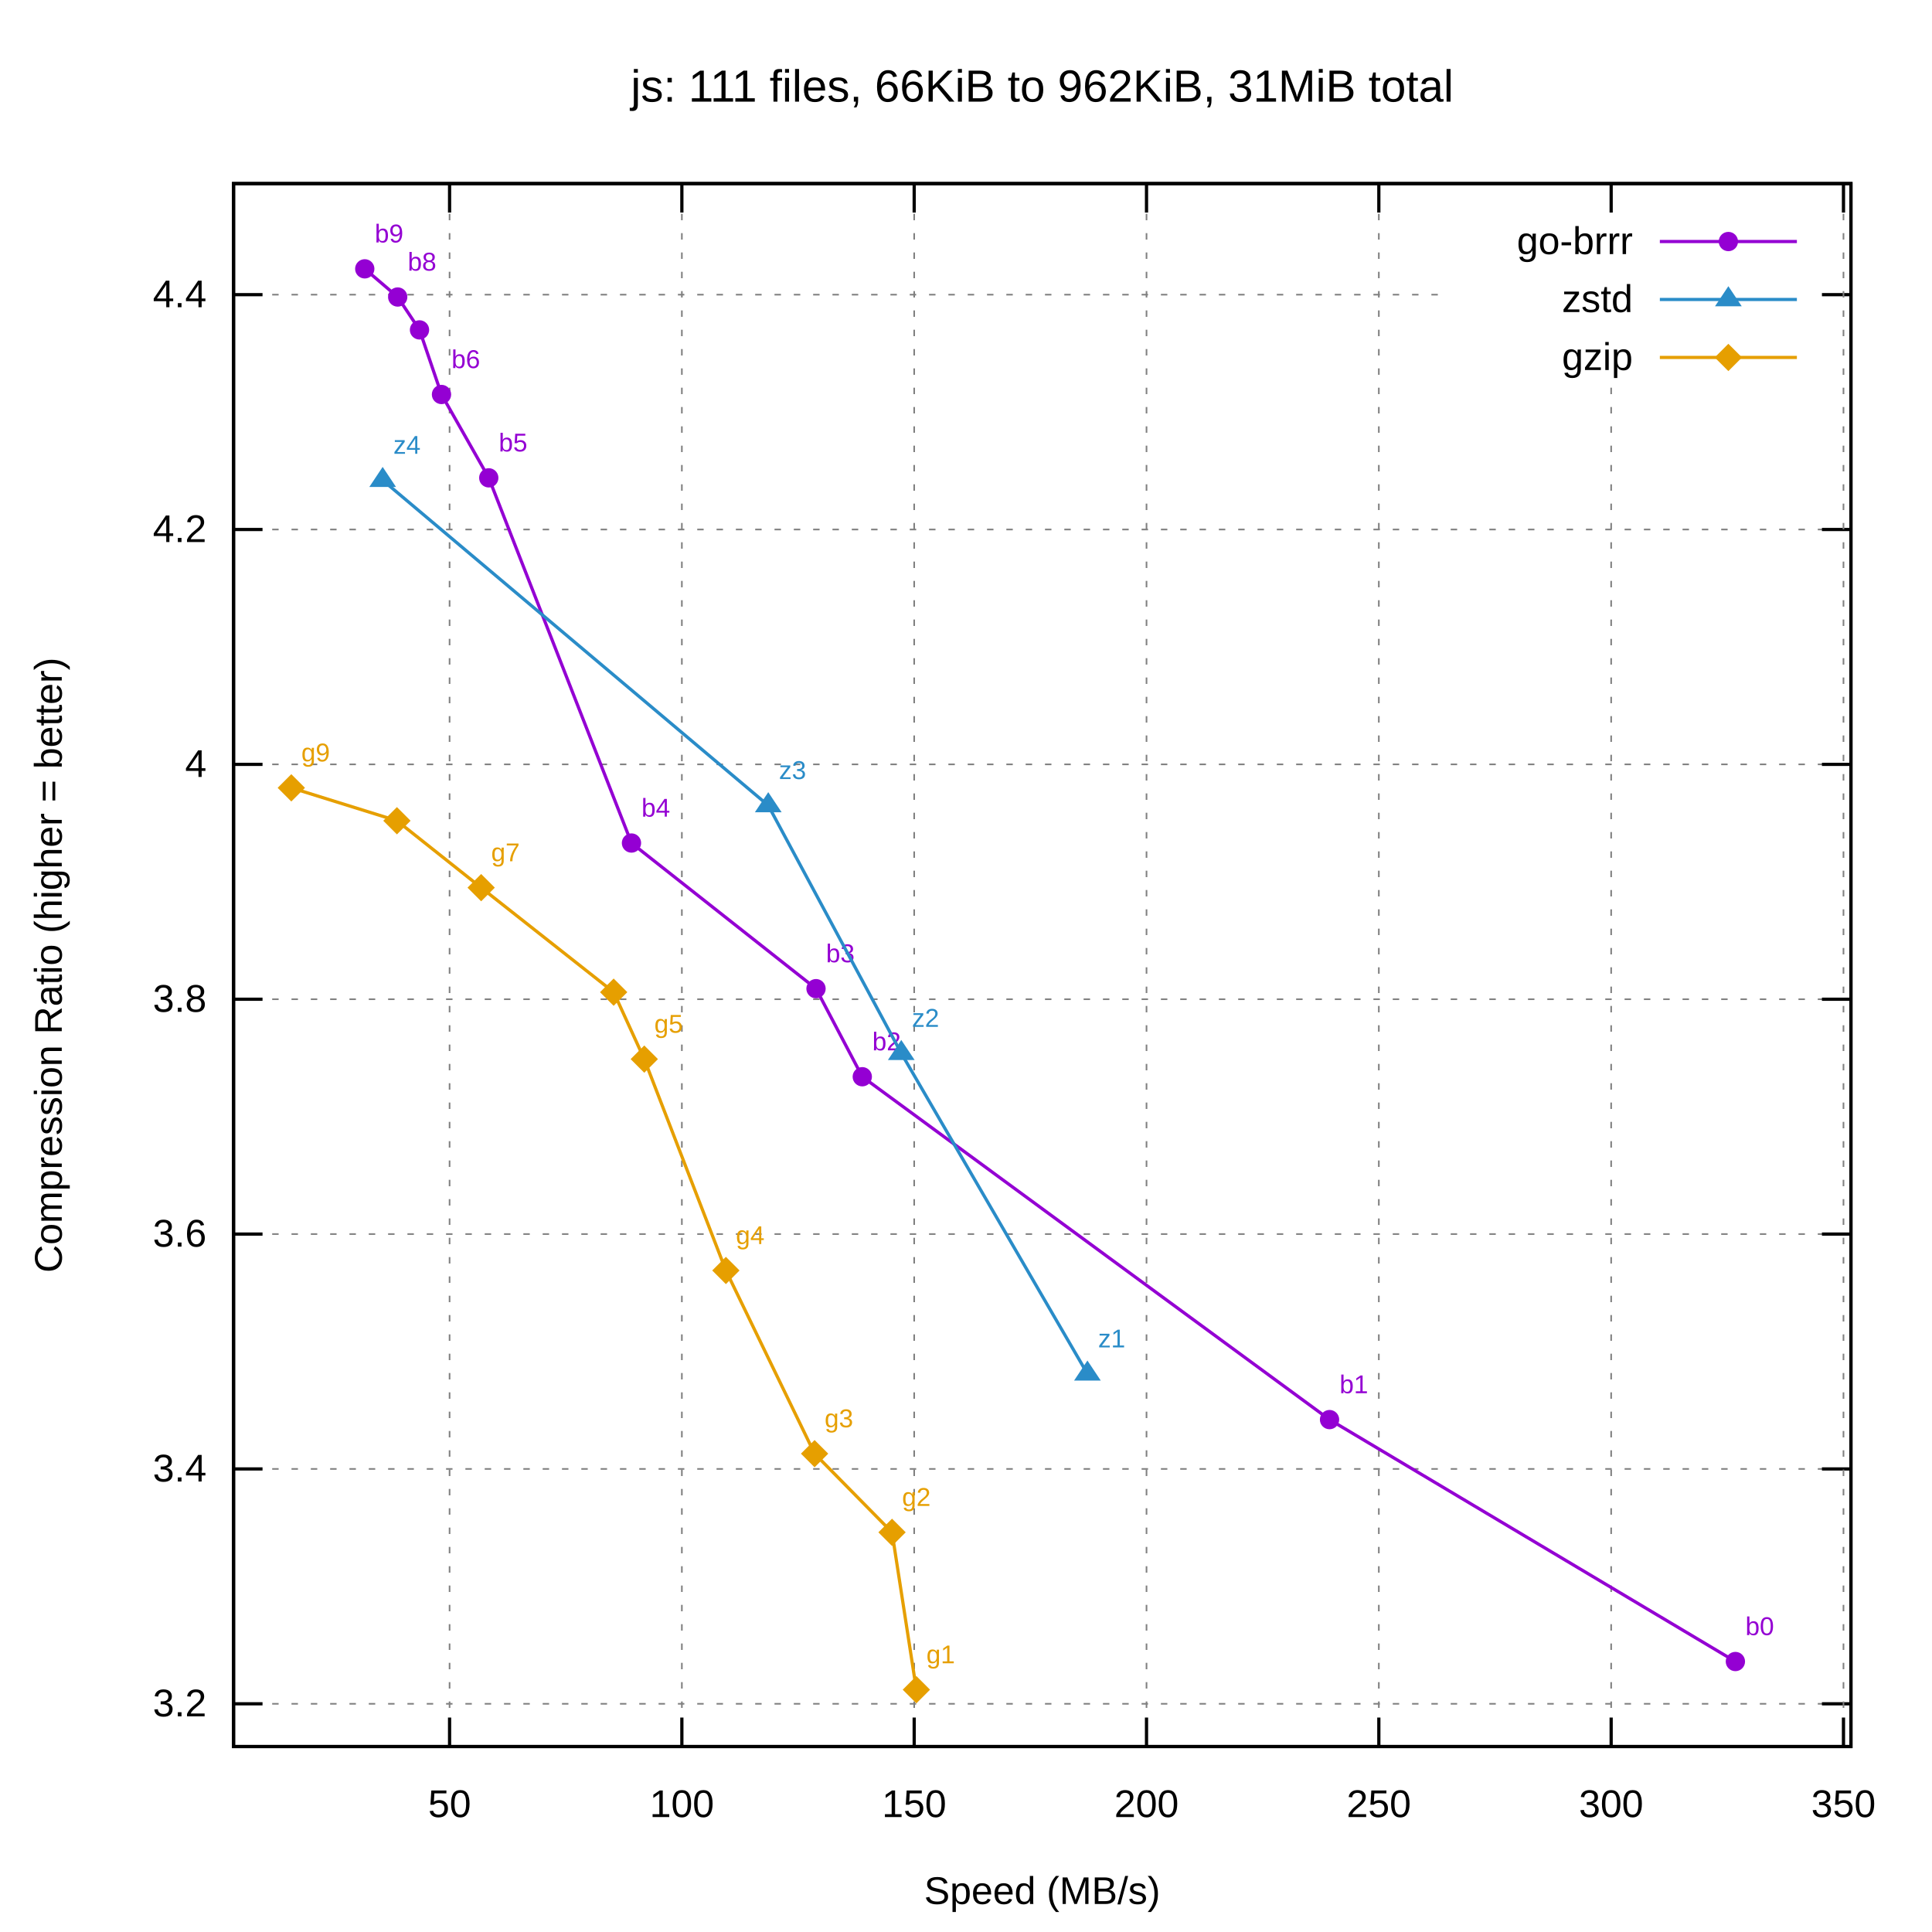
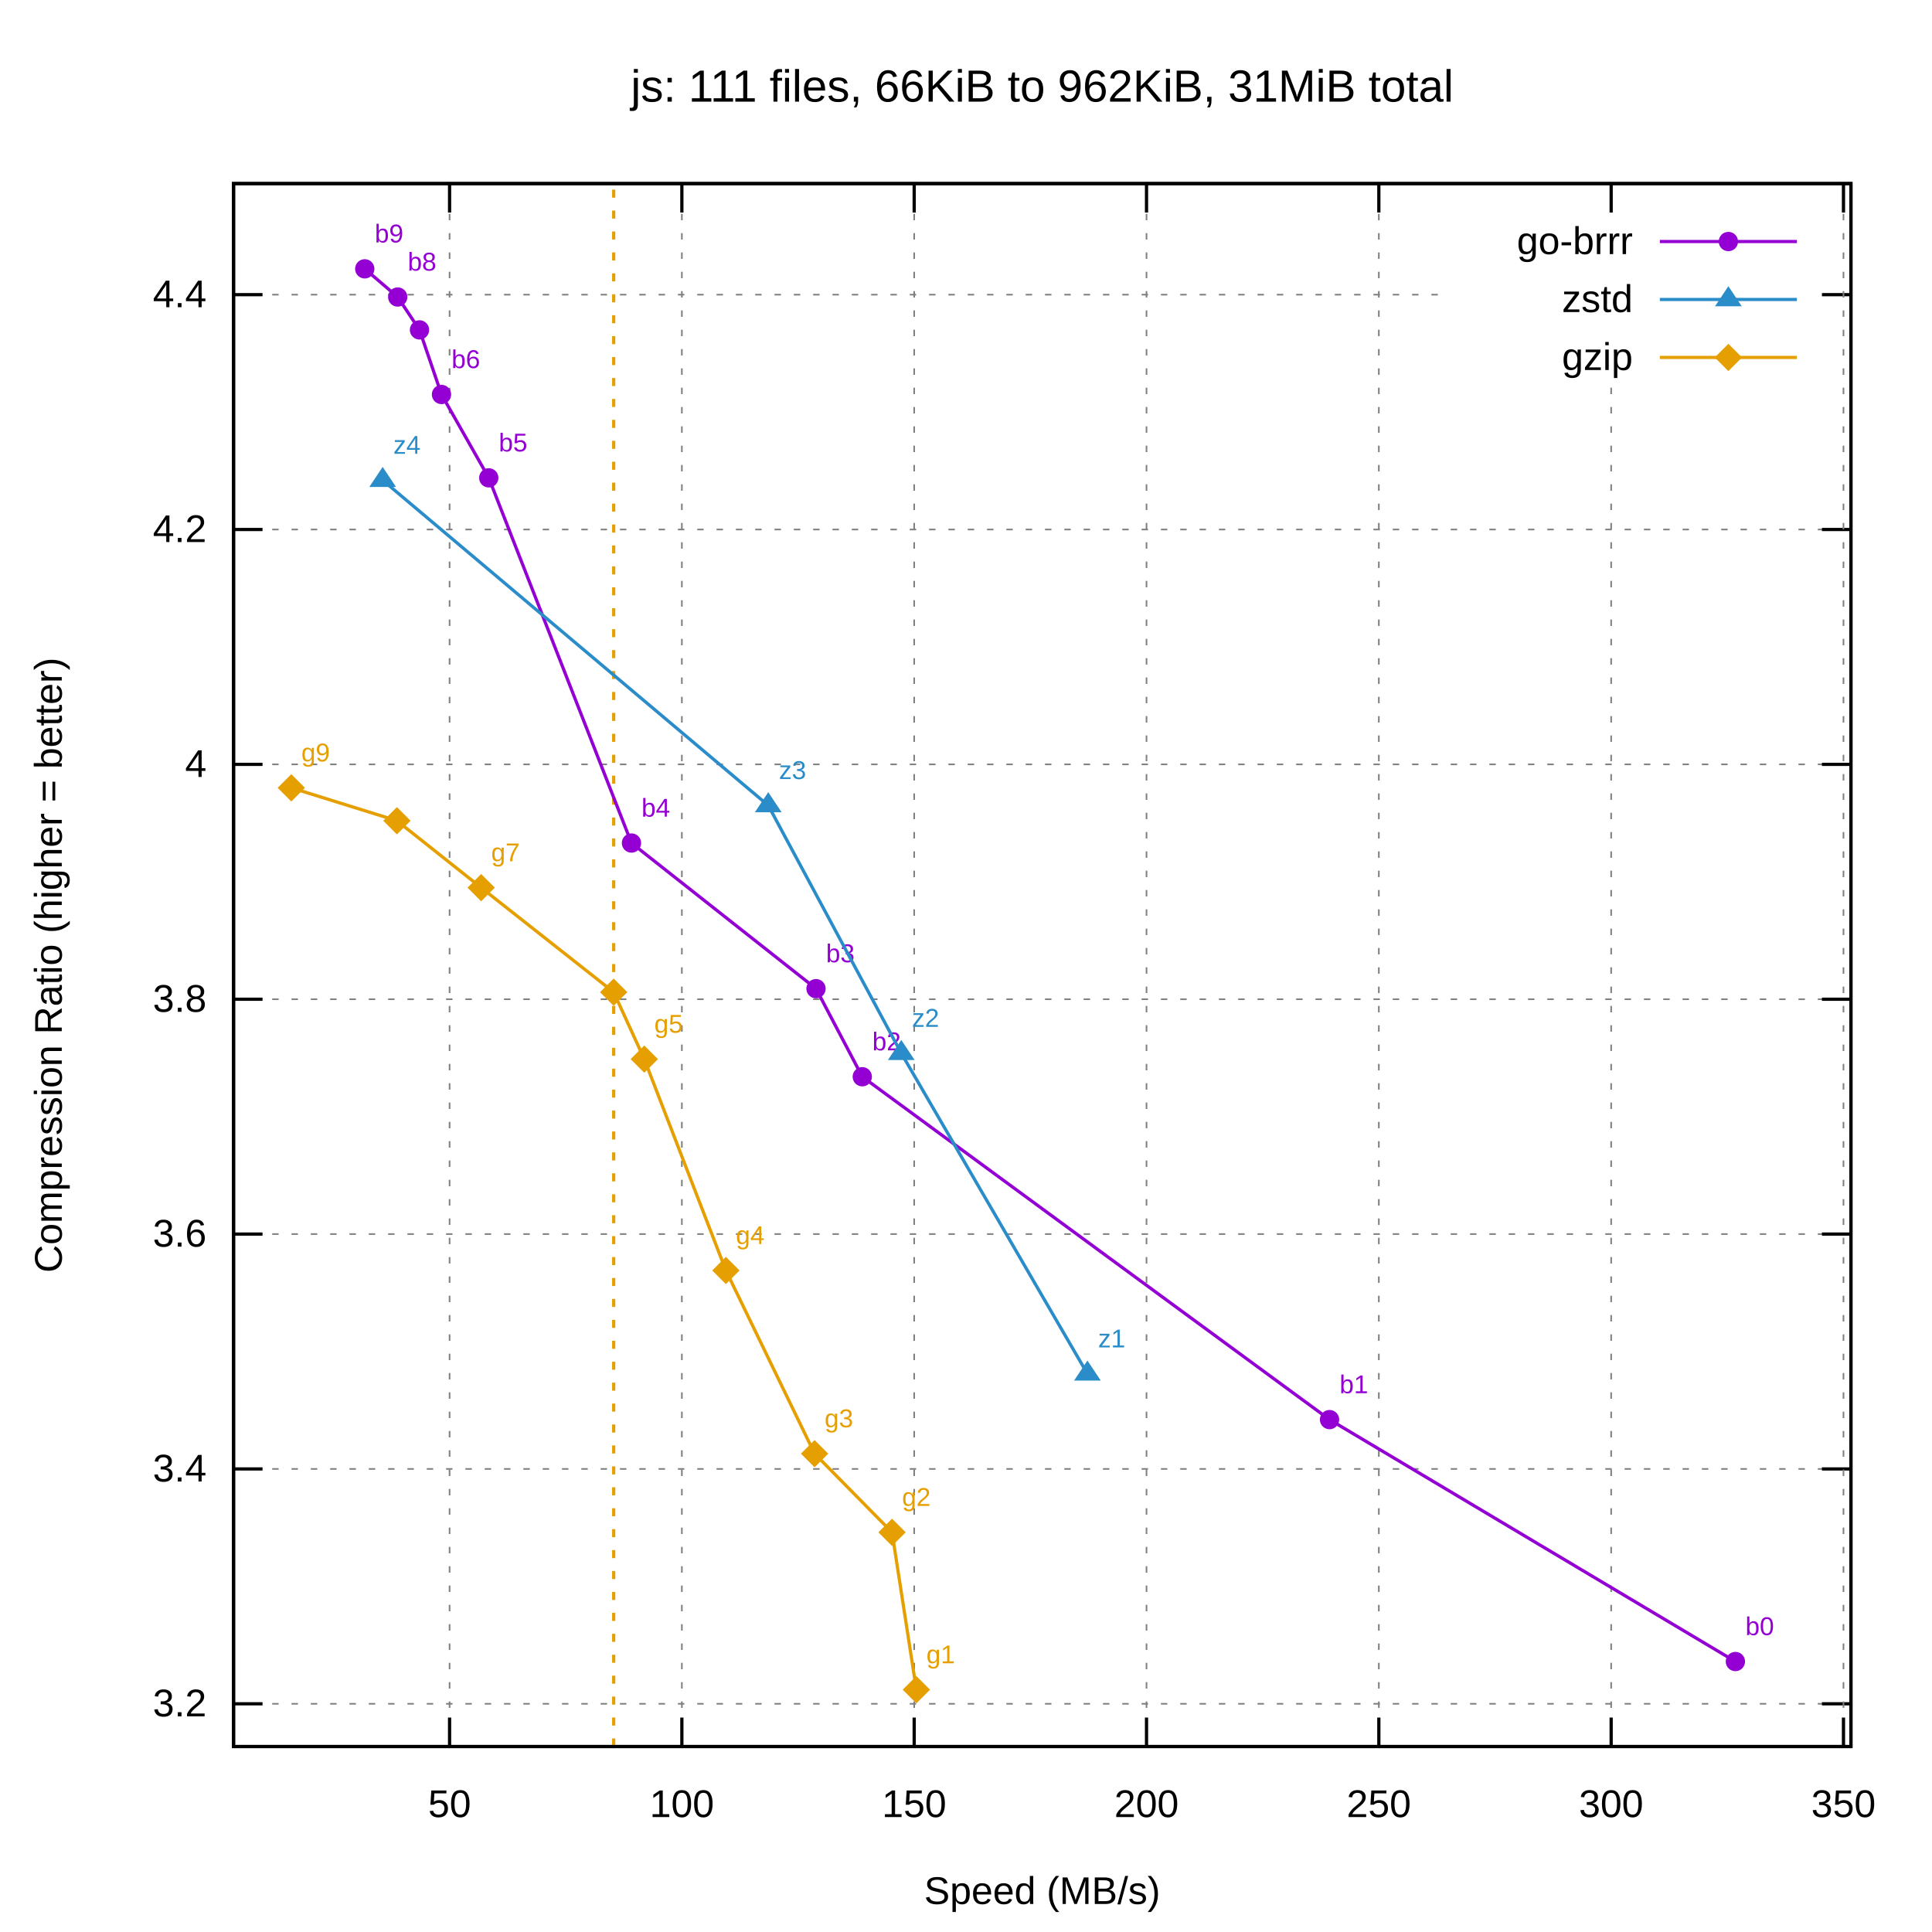
<svg xmlns="http://www.w3.org/2000/svg" xmlns:xlink="http://www.w3.org/1999/xlink" width="600" height="600" viewBox="0 0 600 600">
  <g id="gnuplot_canvas">
    <rect x="0" y="0" width="600" height="600" fill="#ffffff" />
    <defs>
      <circle id="gpDot" r="0.5" stroke-width="0.5" stroke="currentColor" />
      <path id="gpPt0" stroke-width="0.222" stroke="currentColor" d="M-1,0 h2 M0,-1 v2" />
      <path id="gpPt1" stroke-width="0.222" stroke="currentColor" d="M-1,-1 L1,1 M1,-1 L-1,1" />
      <path id="gpPt2" stroke-width="0.222" stroke="currentColor" d="M-1,0 L1,0 M0,-1 L0,1 M-1,-1 L1,1 M-1,1 L1,-1" />
      <rect id="gpPt3" stroke-width="0.222" stroke="currentColor" x="-1" y="-1" width="2" height="2" />
      <rect id="gpPt4" stroke-width="0.222" stroke="currentColor" fill="currentColor" x="-1" y="-1" width="2" height="2" />
      <circle id="gpPt5" stroke-width="0.222" stroke="currentColor" cx="0" cy="0" r="1" />
      <use xlink:href="#gpPt5" id="gpPt6" fill="currentColor" stroke="none" />
      <path id="gpPt7" stroke-width="0.222" stroke="currentColor" d="M0,-1.33 L-1.33,0.67 L1.33,0.67 z" />
      <use xlink:href="#gpPt7" id="gpPt8" fill="currentColor" stroke="none" />
      <use xlink:href="#gpPt7" id="gpPt9" stroke="currentColor" transform="rotate(180)" />
      <use xlink:href="#gpPt9" id="gpPt10" fill="currentColor" stroke="none" />
      <use xlink:href="#gpPt3" id="gpPt11" stroke="currentColor" transform="rotate(45)" />
      <use xlink:href="#gpPt11" id="gpPt12" fill="currentColor" stroke="none" />
      <path id="gpPt13" stroke-width="0.222" stroke="currentColor" d="M0,1.330 L1.265,0.411 L0.782,-1.067 L-0.782,-1.076 L-1.265,0.411 z" />
      <use xlink:href="#gpPt13" id="gpPt14" fill="currentColor" stroke="none" />
      <filter id="textbox" filterUnits="objectBoundingBox" x="0" y="0" height="1" width="1">
        <feFlood flood-color="#FFFFFF" flood-opacity="1" result="bgnd" />
        <feComposite in="SourceGraphic" in2="bgnd" operator="atop" />
      </filter>
      <filter id="greybox" filterUnits="objectBoundingBox" x="0" y="0" height="1" width="1">
        <feFlood flood-color="lightgrey" flood-opacity="1" result="grey" />
        <feComposite in="SourceGraphic" in2="grey" operator="atop" />
      </filter>
    </defs>
    <g fill="none" color="#FFFFFF" stroke="currentColor" stroke-width="1.00" stroke-linecap="butt" stroke-linejoin="miter">
</g>
    <g fill="none" color="black" stroke="currentColor" stroke-width="1.00" stroke-linecap="butt" stroke-linejoin="miter">
</g>
    <g fill="none" color="black" stroke="black" stroke-width="0.50" stroke-linecap="butt" stroke-linejoin="miter">
</g>
    <g fill="none" color="gray" stroke="currentColor" stroke-width="0.50" stroke-linecap="butt" stroke-linejoin="miter">
      <path stroke="gray" stroke-dasharray="2,4" class="gridline" d="M72.53,529.13 L574.82,529.13  " />
    </g>
    <g fill="none" color="gray" stroke="gray" stroke-width="1.00" stroke-linecap="butt" stroke-linejoin="miter">
</g>
    <g fill="none" color="black" stroke="currentColor" stroke-width="1.00" stroke-linecap="butt" stroke-linejoin="miter">
      <path stroke="black" d="M72.53,529.13 L81.53,529.13 M574.82,529.13 L565.82,529.13  " />
      <g transform="translate(64.14,533.03)" stroke="none" fill="black" font-family="Arial" font-size="12.00" text-anchor="end">
        <text>
          <tspan font-family="Arial"> 3.2</tspan>
        </text>
      </g>
    </g>
    <g fill="none" color="black" stroke="currentColor" stroke-width="1.00" stroke-linecap="butt" stroke-linejoin="miter">
</g>
    <g fill="none" color="black" stroke="black" stroke-width="0.50" stroke-linecap="butt" stroke-linejoin="miter">
</g>
    <g fill="none" color="gray" stroke="currentColor" stroke-width="0.50" stroke-linecap="butt" stroke-linejoin="miter">
      <path stroke="gray" stroke-dasharray="2,4" class="gridline" d="M72.53,456.19 L574.82,456.19  " />
    </g>
    <g fill="none" color="gray" stroke="gray" stroke-width="1.00" stroke-linecap="butt" stroke-linejoin="miter">
</g>
    <g fill="none" color="black" stroke="currentColor" stroke-width="1.00" stroke-linecap="butt" stroke-linejoin="miter">
      <path stroke="black" d="M72.53,456.19 L81.53,456.19 M574.82,456.19 L565.82,456.19  " />
      <g transform="translate(64.14,460.09)" stroke="none" fill="black" font-family="Arial" font-size="12.00" text-anchor="end">
        <text>
          <tspan font-family="Arial"> 3.4</tspan>
        </text>
      </g>
    </g>
    <g fill="none" color="black" stroke="currentColor" stroke-width="1.00" stroke-linecap="butt" stroke-linejoin="miter">
</g>
    <g fill="none" color="black" stroke="black" stroke-width="0.50" stroke-linecap="butt" stroke-linejoin="miter">
</g>
    <g fill="none" color="gray" stroke="currentColor" stroke-width="0.50" stroke-linecap="butt" stroke-linejoin="miter">
      <path stroke="gray" stroke-dasharray="2,4" class="gridline" d="M72.53,383.25 L574.82,383.25  " />
    </g>
    <g fill="none" color="gray" stroke="gray" stroke-width="1.00" stroke-linecap="butt" stroke-linejoin="miter">
</g>
    <g fill="none" color="black" stroke="currentColor" stroke-width="1.00" stroke-linecap="butt" stroke-linejoin="miter">
      <path stroke="black" d="M72.53,383.25 L81.53,383.25 M574.82,383.25 L565.82,383.25  " />
      <g transform="translate(64.14,387.15)" stroke="none" fill="black" font-family="Arial" font-size="12.00" text-anchor="end">
        <text>
          <tspan font-family="Arial"> 3.6</tspan>
        </text>
      </g>
    </g>
    <g fill="none" color="black" stroke="currentColor" stroke-width="1.00" stroke-linecap="butt" stroke-linejoin="miter">
</g>
    <g fill="none" color="black" stroke="black" stroke-width="0.50" stroke-linecap="butt" stroke-linejoin="miter">
</g>
    <g fill="none" color="gray" stroke="currentColor" stroke-width="0.50" stroke-linecap="butt" stroke-linejoin="miter">
      <path stroke="gray" stroke-dasharray="2,4" class="gridline" d="M72.53,310.32 L574.82,310.32  " />
    </g>
    <g fill="none" color="gray" stroke="gray" stroke-width="1.00" stroke-linecap="butt" stroke-linejoin="miter">
</g>
    <g fill="none" color="black" stroke="currentColor" stroke-width="1.00" stroke-linecap="butt" stroke-linejoin="miter">
      <path stroke="black" d="M72.53,310.32 L81.53,310.32 M574.82,310.32 L565.82,310.32  " />
      <g transform="translate(64.14,314.22)" stroke="none" fill="black" font-family="Arial" font-size="12.00" text-anchor="end">
        <text>
          <tspan font-family="Arial"> 3.8</tspan>
        </text>
      </g>
    </g>
    <g fill="none" color="black" stroke="currentColor" stroke-width="1.00" stroke-linecap="butt" stroke-linejoin="miter">
</g>
    <g fill="none" color="black" stroke="black" stroke-width="0.50" stroke-linecap="butt" stroke-linejoin="miter">
</g>
    <g fill="none" color="gray" stroke="currentColor" stroke-width="0.50" stroke-linecap="butt" stroke-linejoin="miter">
      <path stroke="gray" stroke-dasharray="2,4" class="gridline" d="M72.53,237.38 L574.82,237.38  " />
    </g>
    <g fill="none" color="gray" stroke="gray" stroke-width="1.00" stroke-linecap="butt" stroke-linejoin="miter">
</g>
    <g fill="none" color="black" stroke="currentColor" stroke-width="1.00" stroke-linecap="butt" stroke-linejoin="miter">
      <path stroke="black" d="M72.53,237.38 L81.53,237.38 M574.82,237.38 L565.82,237.38  " />
      <g transform="translate(64.14,241.28)" stroke="none" fill="black" font-family="Arial" font-size="12.00" text-anchor="end">
        <text>
          <tspan font-family="Arial"> 4</tspan>
        </text>
      </g>
    </g>
    <g fill="none" color="black" stroke="currentColor" stroke-width="1.00" stroke-linecap="butt" stroke-linejoin="miter">
</g>
    <g fill="none" color="black" stroke="black" stroke-width="0.50" stroke-linecap="butt" stroke-linejoin="miter">
</g>
    <g fill="none" color="gray" stroke="currentColor" stroke-width="0.50" stroke-linecap="butt" stroke-linejoin="miter">
      <path stroke="gray" stroke-dasharray="2,4" class="gridline" d="M72.53,164.44 L574.82,164.44  " />
    </g>
    <g fill="none" color="gray" stroke="gray" stroke-width="1.00" stroke-linecap="butt" stroke-linejoin="miter">
</g>
    <g fill="none" color="black" stroke="currentColor" stroke-width="1.00" stroke-linecap="butt" stroke-linejoin="miter">
      <path stroke="black" d="M72.53,164.44 L81.53,164.44 M574.82,164.44 L565.82,164.44  " />
      <g transform="translate(64.14,168.34)" stroke="none" fill="black" font-family="Arial" font-size="12.00" text-anchor="end">
        <text>
          <tspan font-family="Arial"> 4.2</tspan>
        </text>
      </g>
    </g>
    <g fill="none" color="black" stroke="currentColor" stroke-width="1.00" stroke-linecap="butt" stroke-linejoin="miter">
</g>
    <g fill="none" color="black" stroke="black" stroke-width="0.50" stroke-linecap="butt" stroke-linejoin="miter">
</g>
    <g fill="none" color="gray" stroke="currentColor" stroke-width="0.50" stroke-linecap="butt" stroke-linejoin="miter">
      <path stroke="gray" stroke-dasharray="2,4" class="gridline" d="M72.53,91.51 L448.36,91.51 M566.43,91.51 L574.82,91.51  " />
    </g>
    <g fill="none" color="gray" stroke="gray" stroke-width="1.00" stroke-linecap="butt" stroke-linejoin="miter">
</g>
    <g fill="none" color="black" stroke="currentColor" stroke-width="1.00" stroke-linecap="butt" stroke-linejoin="miter">
      <path stroke="black" d="M72.53,91.51 L81.53,91.51 M574.82,91.51 L565.82,91.51  " />
      <g transform="translate(64.14,95.41)" stroke="none" fill="black" font-family="Arial" font-size="12.00" text-anchor="end">
        <text>
          <tspan font-family="Arial"> 4.4</tspan>
        </text>
      </g>
    </g>
    <g fill="none" color="black" stroke="currentColor" stroke-width="1.00" stroke-linecap="butt" stroke-linejoin="miter">
</g>
    <g fill="none" color="black" stroke="black" stroke-width="0.50" stroke-linecap="butt" stroke-linejoin="miter">
</g>
    <g fill="none" color="gray" stroke="currentColor" stroke-width="0.50" stroke-linecap="butt" stroke-linejoin="miter">
      <path stroke="gray" stroke-dasharray="2,4" class="gridline" d="M139.62,542.40 L139.62,57.01  " />
    </g>
    <g fill="none" color="gray" stroke="gray" stroke-width="1.00" stroke-linecap="butt" stroke-linejoin="miter">
</g>
    <g fill="none" color="black" stroke="currentColor" stroke-width="1.00" stroke-linecap="butt" stroke-linejoin="miter">
      <path stroke="black" d="M139.62,542.40 L139.62,533.40 M139.62,57.01 L139.62,66.01  " />
      <g transform="translate(139.62,564.30)" stroke="none" fill="black" font-family="Arial" font-size="12.00" text-anchor="middle">
        <text>
          <tspan font-family="Arial"> 50</tspan>
        </text>
      </g>
    </g>
    <g fill="none" color="black" stroke="currentColor" stroke-width="1.00" stroke-linecap="butt" stroke-linejoin="miter">
</g>
    <g fill="none" color="black" stroke="black" stroke-width="0.50" stroke-linecap="butt" stroke-linejoin="miter">
</g>
    <g fill="none" color="gray" stroke="currentColor" stroke-width="0.50" stroke-linecap="butt" stroke-linejoin="miter">
      <path stroke="gray" stroke-dasharray="2,4" class="gridline" d="M211.76,542.40 L211.76,57.01  " />
    </g>
    <g fill="none" color="gray" stroke="gray" stroke-width="1.00" stroke-linecap="butt" stroke-linejoin="miter">
</g>
    <g fill="none" color="black" stroke="currentColor" stroke-width="1.00" stroke-linecap="butt" stroke-linejoin="miter">
      <path stroke="black" d="M211.76,542.40 L211.76,533.40 M211.76,57.01 L211.76,66.01  " />
      <g transform="translate(211.76,564.30)" stroke="none" fill="black" font-family="Arial" font-size="12.00" text-anchor="middle">
        <text>
          <tspan font-family="Arial"> 100</tspan>
        </text>
      </g>
    </g>
    <g fill="none" color="black" stroke="currentColor" stroke-width="1.00" stroke-linecap="butt" stroke-linejoin="miter">
</g>
    <g fill="none" color="black" stroke="black" stroke-width="0.50" stroke-linecap="butt" stroke-linejoin="miter">
</g>
    <g fill="none" color="gray" stroke="currentColor" stroke-width="0.50" stroke-linecap="butt" stroke-linejoin="miter">
      <path stroke="gray" stroke-dasharray="2,4" class="gridline" d="M283.91,542.40 L283.91,57.01  " />
    </g>
    <g fill="none" color="gray" stroke="gray" stroke-width="1.00" stroke-linecap="butt" stroke-linejoin="miter">
</g>
    <g fill="none" color="black" stroke="currentColor" stroke-width="1.00" stroke-linecap="butt" stroke-linejoin="miter">
      <path stroke="black" d="M283.91,542.40 L283.91,533.40 M283.91,57.01 L283.91,66.01  " />
      <g transform="translate(283.91,564.30)" stroke="none" fill="black" font-family="Arial" font-size="12.00" text-anchor="middle">
        <text>
          <tspan font-family="Arial"> 150</tspan>
        </text>
      </g>
    </g>
    <g fill="none" color="black" stroke="currentColor" stroke-width="1.00" stroke-linecap="butt" stroke-linejoin="miter">
</g>
    <g fill="none" color="black" stroke="black" stroke-width="0.50" stroke-linecap="butt" stroke-linejoin="miter">
</g>
    <g fill="none" color="gray" stroke="currentColor" stroke-width="0.50" stroke-linecap="butt" stroke-linejoin="miter">
      <path stroke="gray" stroke-dasharray="2,4" class="gridline" d="M356.06,542.40 L356.06,57.01  " />
    </g>
    <g fill="none" color="gray" stroke="gray" stroke-width="1.00" stroke-linecap="butt" stroke-linejoin="miter">
</g>
    <g fill="none" color="black" stroke="currentColor" stroke-width="1.00" stroke-linecap="butt" stroke-linejoin="miter">
      <path stroke="black" d="M356.06,542.40 L356.06,533.40 M356.06,57.01 L356.06,66.01  " />
      <g transform="translate(356.06,564.30)" stroke="none" fill="black" font-family="Arial" font-size="12.00" text-anchor="middle">
        <text>
          <tspan font-family="Arial"> 200</tspan>
        </text>
      </g>
    </g>
    <g fill="none" color="black" stroke="currentColor" stroke-width="1.00" stroke-linecap="butt" stroke-linejoin="miter">
</g>
    <g fill="none" color="black" stroke="black" stroke-width="0.50" stroke-linecap="butt" stroke-linejoin="miter">
</g>
    <g fill="none" color="gray" stroke="currentColor" stroke-width="0.50" stroke-linecap="butt" stroke-linejoin="miter">
      <path stroke="gray" stroke-dasharray="2,4" class="gridline" d="M428.21,542.40 L428.21,57.01  " />
    </g>
    <g fill="none" color="gray" stroke="gray" stroke-width="1.00" stroke-linecap="butt" stroke-linejoin="miter">
</g>
    <g fill="none" color="black" stroke="currentColor" stroke-width="1.00" stroke-linecap="butt" stroke-linejoin="miter">
      <path stroke="black" d="M428.21,542.40 L428.21,533.40 M428.21,57.01 L428.21,66.01  " />
      <g transform="translate(428.21,564.30)" stroke="none" fill="black" font-family="Arial" font-size="12.00" text-anchor="middle">
        <text>
          <tspan font-family="Arial"> 250</tspan>
        </text>
      </g>
    </g>
    <g fill="none" color="black" stroke="currentColor" stroke-width="1.00" stroke-linecap="butt" stroke-linejoin="miter">
</g>
    <g fill="none" color="black" stroke="black" stroke-width="0.50" stroke-linecap="butt" stroke-linejoin="miter">
</g>
    <g fill="none" color="gray" stroke="currentColor" stroke-width="0.50" stroke-linecap="butt" stroke-linejoin="miter">
      <path stroke="gray" stroke-dasharray="2,4" class="gridline" d="M500.36,542.40 L500.36,120.01 M500.36,66.01 L500.36,57.01  " />
    </g>
    <g fill="none" color="gray" stroke="gray" stroke-width="1.00" stroke-linecap="butt" stroke-linejoin="miter">
</g>
    <g fill="none" color="black" stroke="currentColor" stroke-width="1.00" stroke-linecap="butt" stroke-linejoin="miter">
      <path stroke="black" d="M500.36,542.40 L500.36,533.40 M500.36,57.01 L500.36,66.01  " />
      <g transform="translate(500.36,564.30)" stroke="none" fill="black" font-family="Arial" font-size="12.00" text-anchor="middle">
        <text>
          <tspan font-family="Arial"> 300</tspan>
        </text>
      </g>
    </g>
    <g fill="none" color="black" stroke="currentColor" stroke-width="1.00" stroke-linecap="butt" stroke-linejoin="miter">
</g>
    <g fill="none" color="black" stroke="black" stroke-width="0.50" stroke-linecap="butt" stroke-linejoin="miter">
</g>
    <g fill="none" color="gray" stroke="currentColor" stroke-width="0.50" stroke-linecap="butt" stroke-linejoin="miter">
      <path stroke="gray" stroke-dasharray="2,4" class="gridline" d="M572.51,542.40 L572.51,57.01  " />
    </g>
    <g fill="none" color="gray" stroke="gray" stroke-width="1.00" stroke-linecap="butt" stroke-linejoin="miter">
</g>
    <g fill="none" color="black" stroke="currentColor" stroke-width="1.00" stroke-linecap="butt" stroke-linejoin="miter">
      <path stroke="black" d="M572.51,542.40 L572.51,533.40 M572.51,57.01 L572.51,66.01  " />
      <g transform="translate(572.51,564.30)" stroke="none" fill="black" font-family="Arial" font-size="12.00" text-anchor="middle">
        <text>
          <tspan font-family="Arial"> 350</tspan>
        </text>
      </g>
    </g>
    <g fill="none" color="black" stroke="currentColor" stroke-width="1.00" stroke-linecap="butt" stroke-linejoin="miter">
</g>
    <g fill="none" color="black" stroke="currentColor" stroke-width="1.00" stroke-linecap="butt" stroke-linejoin="miter">
      <path stroke="black" d="M72.53,57.01 L72.53,542.40 L574.82,542.40 L574.82,57.01 L72.53,57.01 Z  " />
    </g>
    <g fill="none" color="black" stroke="currentColor" stroke-width="1.00" stroke-linecap="butt" stroke-linejoin="miter">
+       <path stroke="rgb(230, 159,   0)" stroke-dasharray="2.5,4.0" d="M190.59,542.39 L190.59,57.00  " />
+     </g>
+     <g fill="none" color="black" stroke="currentColor" stroke-width="1.00" stroke-linecap="butt" stroke-linejoin="miter">
</g>
    <g id="gnuplot_plot_1">
      <g fill="none" color="black" stroke="currentColor" stroke-width="1.00" stroke-linecap="butt" stroke-linejoin="miter">
        <g transform="translate(507.09,78.91)" stroke="none" fill="black" font-family="Arial" font-size="12.00" text-anchor="end">
          <text>
            <tspan font-family="Arial">go-brrr</tspan>
          </text>
        </g>
      </g>
      <g fill="none" color="black" stroke="currentColor" stroke-width="1.00" stroke-linecap="butt" stroke-linejoin="miter">
        <path stroke="rgb(148,   0, 211)" d="M515.48,75.01 L558.04,75.01 M538.94,516.00 L412.90,440.87 L267.79,334.39 L253.42,307.04 L196.11,261.81 L151.79,148.40   L137.11,122.51 L130.28,102.45 L123.51,92.24 L113.28,83.49  " />
        <use xlink:href="#gpPt6" transform="translate(538.94,516.00) scale(2.70)" color="rgb(148,   0, 211)" />
        <use xlink:href="#gpPt6" transform="translate(412.90,440.87) scale(2.70)" color="rgb(148,   0, 211)" />
        <use xlink:href="#gpPt6" transform="translate(267.79,334.39) scale(2.70)" color="rgb(148,   0, 211)" />
        <use xlink:href="#gpPt6" transform="translate(253.42,307.04) scale(2.70)" color="rgb(148,   0, 211)" />
        <use xlink:href="#gpPt6" transform="translate(196.11,261.81) scale(2.70)" color="rgb(148,   0, 211)" />
        <use xlink:href="#gpPt6" transform="translate(151.79,148.40) scale(2.70)" color="rgb(148,   0, 211)" />
        <use xlink:href="#gpPt6" transform="translate(137.11,122.51) scale(2.70)" color="rgb(148,   0, 211)" />
        <use xlink:href="#gpPt6" transform="translate(130.28,102.45) scale(2.70)" color="rgb(148,   0, 211)" />
        <use xlink:href="#gpPt6" transform="translate(123.51,92.24) scale(2.70)" color="rgb(148,   0, 211)" />
        <use xlink:href="#gpPt6" transform="translate(113.28,83.49) scale(2.70)" color="rgb(148,   0, 211)" />
        <use xlink:href="#gpPt6" transform="translate(536.76,75.01) scale(2.70)" color="rgb(148,   0, 211)" />
      </g>
    </g>
    <g id="gnuplot_plot_2" fill="none">
      <g fill="none" color="black" stroke="currentColor" stroke-width="1.00" stroke-linecap="butt" stroke-linejoin="miter">
        <g transform="translate(546.49,507.80)" stroke="none" fill="rgb(148,0,211)" font-family="Arial" font-size="8.00" text-anchor="middle">
          <text>
            <tspan font-family="Arial">b0</tspan>
          </text>
        </g>
        <g transform="translate(420.45,432.67)" stroke="none" fill="rgb(148,0,211)" font-family="Arial" font-size="8.00" text-anchor="middle">
          <text>
            <tspan font-family="Arial">b1</tspan>
          </text>
        </g>
        <g transform="translate(275.34,326.19)" stroke="none" fill="rgb(148,0,211)" font-family="Arial" font-size="8.00" text-anchor="middle">
          <text>
            <tspan font-family="Arial">b2</tspan>
          </text>
        </g>
        <g transform="translate(260.97,298.84)" stroke="none" fill="rgb(148,0,211)" font-family="Arial" font-size="8.00" text-anchor="middle">
          <text>
            <tspan font-family="Arial">b3</tspan>
          </text>
        </g>
        <g transform="translate(203.66,253.61)" stroke="none" fill="rgb(148,0,211)" font-family="Arial" font-size="8.00" text-anchor="middle">
          <text>
            <tspan font-family="Arial">b4</tspan>
          </text>
        </g>
        <g transform="translate(159.34,140.20)" stroke="none" fill="rgb(148,0,211)" font-family="Arial" font-size="8.00" text-anchor="middle">
          <text>
            <tspan font-family="Arial">b5</tspan>
          </text>
        </g>
        <g transform="translate(144.66,114.31)" stroke="none" fill="rgb(148,0,211)" font-family="Arial" font-size="8.00" text-anchor="middle">
          <text>
            <tspan font-family="Arial">b6</tspan>
          </text>
        </g>
        <g transform="translate(137.83,94.25)" stroke="none" fill="rgb(148,0,211)" font-family="Arial" font-size="8.00" text-anchor="middle">
          <text />
        </g>
        <g transform="translate(131.06,84.04)" stroke="none" fill="rgb(148,0,211)" font-family="Arial" font-size="8.00" text-anchor="middle">
          <text>
            <tspan font-family="Arial">b8</tspan>
          </text>
        </g>
        <g transform="translate(120.83,75.29)" stroke="none" fill="rgb(148,0,211)" font-family="Arial" font-size="8.00" text-anchor="middle">
          <text>
            <tspan font-family="Arial">b9</tspan>
          </text>
        </g>
      </g>
    </g>
    <g id="gnuplot_plot_3" fill="none">
      <g fill="none" color="black" stroke="currentColor" stroke-width="1.00" stroke-linecap="butt" stroke-linejoin="miter">
</g>
      <g fill="none" color="black" stroke="currentColor" stroke-width="1.00" stroke-linecap="butt" stroke-linejoin="miter">
        <g>
          <use xlink:href="#gpPt6" transform="translate(538.94,516.00) scale(6.75)" color="rgb(  0,   0,   0)" opacity="0.00" />
        </g>
      </g>
      <g fill="none" color="black" stroke="currentColor" stroke-width="1.00" stroke-linecap="butt" stroke-linejoin="miter">
</g>
      <g fill="none" color="black" stroke="currentColor" stroke-width="1.00" stroke-linecap="butt" stroke-linejoin="miter">
        <g>
          <use xlink:href="#gpPt6" transform="translate(412.90,440.87) scale(6.75)" color="rgb(  0,   0,   0)" opacity="0.00" />
        </g>
      </g>
      <g fill="none" color="black" stroke="currentColor" stroke-width="1.00" stroke-linecap="butt" stroke-linejoin="miter">
</g>
      <g fill="none" color="black" stroke="currentColor" stroke-width="1.00" stroke-linecap="butt" stroke-linejoin="miter">
        <g>
          <use xlink:href="#gpPt6" transform="translate(267.79,334.39) scale(6.75)" color="rgb(  0,   0,   0)" opacity="0.00" />
        </g>
      </g>
      <g fill="none" color="black" stroke="currentColor" stroke-width="1.00" stroke-linecap="butt" stroke-linejoin="miter">
</g>
      <g fill="none" color="black" stroke="currentColor" stroke-width="1.00" stroke-linecap="butt" stroke-linejoin="miter">
        <g>
          <use xlink:href="#gpPt6" transform="translate(253.42,307.04) scale(6.75)" color="rgb(  0,   0,   0)" opacity="0.00" />
        </g>
      </g>
      <g fill="none" color="black" stroke="currentColor" stroke-width="1.00" stroke-linecap="butt" stroke-linejoin="miter">
</g>
      <g fill="none" color="black" stroke="currentColor" stroke-width="1.00" stroke-linecap="butt" stroke-linejoin="miter">
        <g>
          <use xlink:href="#gpPt6" transform="translate(196.11,261.81) scale(6.75)" color="rgb(  0,   0,   0)" opacity="0.00" />
        </g>
      </g>
      <g fill="none" color="black" stroke="currentColor" stroke-width="1.00" stroke-linecap="butt" stroke-linejoin="miter">
</g>
      <g fill="none" color="black" stroke="currentColor" stroke-width="1.00" stroke-linecap="butt" stroke-linejoin="miter">
        <g>
          <use xlink:href="#gpPt6" transform="translate(151.79,148.40) scale(6.75)" color="rgb(  0,   0,   0)" opacity="0.00" />
        </g>
      </g>
      <g fill="none" color="black" stroke="currentColor" stroke-width="1.00" stroke-linecap="butt" stroke-linejoin="miter">
</g>
      <g fill="none" color="black" stroke="currentColor" stroke-width="1.00" stroke-linecap="butt" stroke-linejoin="miter">
        <g>
          <use xlink:href="#gpPt6" transform="translate(137.11,122.51) scale(6.75)" color="rgb(  0,   0,   0)" opacity="0.00" />
        </g>
      </g>
      <g fill="none" color="black" stroke="currentColor" stroke-width="1.00" stroke-linecap="butt" stroke-linejoin="miter">
</g>
      <g fill="none" color="black" stroke="currentColor" stroke-width="1.00" stroke-linecap="butt" stroke-linejoin="miter">
        <g>
          <use xlink:href="#gpPt6" transform="translate(130.28,102.45) scale(6.75)" color="rgb(  0,   0,   0)" opacity="0.00" />
        </g>
      </g>
      <g fill="none" color="black" stroke="currentColor" stroke-width="1.00" stroke-linecap="butt" stroke-linejoin="miter">
</g>
      <g fill="none" color="black" stroke="currentColor" stroke-width="1.00" stroke-linecap="butt" stroke-linejoin="miter">
        <g>
          <use xlink:href="#gpPt6" transform="translate(123.51,92.24) scale(6.75)" color="rgb(  0,   0,   0)" opacity="0.00" />
        </g>
      </g>
      <g fill="none" color="black" stroke="currentColor" stroke-width="1.00" stroke-linecap="butt" stroke-linejoin="miter">
</g>
      <g fill="none" color="black" stroke="currentColor" stroke-width="1.00" stroke-linecap="butt" stroke-linejoin="miter">
        <g>
          <use xlink:href="#gpPt6" transform="translate(113.28,83.49) scale(6.75)" color="rgb(  0,   0,   0)" opacity="0.00" />
        </g>
      </g>
      <g fill="none" color="black" stroke="currentColor" stroke-width="1.00" stroke-linecap="butt" stroke-linejoin="miter">
</g>
    </g>
    <g id="gnuplot_plot_4">
      <g fill="none" color="black" stroke="currentColor" stroke-width="1.00" stroke-linecap="butt" stroke-linejoin="miter">
        <g transform="translate(507.09,96.91)" stroke="none" fill="black" font-family="Arial" font-size="12.00" text-anchor="end">
          <text>
            <tspan font-family="Arial">zstd</tspan>
          </text>
        </g>
      </g>
      <g fill="none" color="black" stroke="currentColor" stroke-width="1.00" stroke-linecap="butt" stroke-linejoin="miter">
        <path stroke="rgb( 42, 140, 200)" d="M515.48,93.01 L558.04,93.01 M337.71,426.65 L279.90,327.09 L238.59,250.14 L118.84,149.13  " />
        <use xlink:href="#gpPt8" transform="translate(337.71,426.65) scale(2.70)" color="rgb( 42, 140, 200)" />
        <use xlink:href="#gpPt8" transform="translate(279.90,327.09) scale(2.70)" color="rgb( 42, 140, 200)" />
        <use xlink:href="#gpPt8" transform="translate(238.59,250.14) scale(2.70)" color="rgb( 42, 140, 200)" />
        <use xlink:href="#gpPt8" transform="translate(118.84,149.13) scale(2.70)" color="rgb( 42, 140, 200)" />
        <use xlink:href="#gpPt8" transform="translate(536.76,93.01) scale(2.70)" color="rgb( 42, 140, 200)" />
      </g>
    </g>
    <g id="gnuplot_plot_5" fill="none">
      <g fill="none" color="black" stroke="currentColor" stroke-width="1.00" stroke-linecap="butt" stroke-linejoin="miter">
        <g transform="translate(345.26,418.45)" stroke="none" fill="rgb(42,140,200)" font-family="Arial" font-size="8.00" text-anchor="middle">
          <text>
            <tspan font-family="Arial">z1</tspan>
          </text>
        </g>
        <g transform="translate(287.45,318.89)" stroke="none" fill="rgb(42,140,200)" font-family="Arial" font-size="8.00" text-anchor="middle">
          <text>
            <tspan font-family="Arial">z2</tspan>
          </text>
        </g>
        <g transform="translate(246.14,241.94)" stroke="none" fill="rgb(42,140,200)" font-family="Arial" font-size="8.00" text-anchor="middle">
          <text>
            <tspan font-family="Arial">z3</tspan>
          </text>
        </g>
        <g transform="translate(126.39,140.93)" stroke="none" fill="rgb(42,140,200)" font-family="Arial" font-size="8.00" text-anchor="middle">
          <text>
            <tspan font-family="Arial">z4</tspan>
          </text>
        </g>
      </g>
    </g>
    <g id="gnuplot_plot_6" fill="none">
      <g fill="none" color="black" stroke="currentColor" stroke-width="1.00" stroke-linecap="butt" stroke-linejoin="miter">
</g>
      <g fill="none" color="black" stroke="currentColor" stroke-width="1.00" stroke-linecap="butt" stroke-linejoin="miter">
        <g>
          <use xlink:href="#gpPt6" transform="translate(337.71,426.65) scale(6.75)" color="rgb(  0,   0,   0)" opacity="0.00" />
        </g>
      </g>
      <g fill="none" color="black" stroke="currentColor" stroke-width="1.00" stroke-linecap="butt" stroke-linejoin="miter">
</g>
      <g fill="none" color="black" stroke="currentColor" stroke-width="1.00" stroke-linecap="butt" stroke-linejoin="miter">
        <g>
          <use xlink:href="#gpPt6" transform="translate(279.90,327.09) scale(6.75)" color="rgb(  0,   0,   0)" opacity="0.00" />
        </g>
      </g>
      <g fill="none" color="black" stroke="currentColor" stroke-width="1.00" stroke-linecap="butt" stroke-linejoin="miter">
</g>
      <g fill="none" color="black" stroke="currentColor" stroke-width="1.00" stroke-linecap="butt" stroke-linejoin="miter">
        <g>
          <use xlink:href="#gpPt6" transform="translate(238.59,250.14) scale(6.75)" color="rgb(  0,   0,   0)" opacity="0.00" />
        </g>
      </g>
      <g fill="none" color="black" stroke="currentColor" stroke-width="1.00" stroke-linecap="butt" stroke-linejoin="miter">
</g>
      <g fill="none" color="black" stroke="currentColor" stroke-width="1.00" stroke-linecap="butt" stroke-linejoin="miter">
        <g>
          <use xlink:href="#gpPt6" transform="translate(118.84,149.13) scale(6.75)" color="rgb(  0,   0,   0)" opacity="0.00" />
        </g>
      </g>
      <g fill="none" color="black" stroke="currentColor" stroke-width="1.00" stroke-linecap="butt" stroke-linejoin="miter">
</g>
    </g>
    <g id="gnuplot_plot_7">
      <g fill="none" color="black" stroke="currentColor" stroke-width="1.00" stroke-linecap="butt" stroke-linejoin="miter">
        <g transform="translate(507.09,114.91)" stroke="none" fill="black" font-family="Arial" font-size="12.00" text-anchor="end">
          <text>
            <tspan font-family="Arial">gzip</tspan>
          </text>
        </g>
      </g>
      <g fill="none" color="black" stroke="currentColor" stroke-width="1.00" stroke-linecap="butt" stroke-linejoin="miter">
        <path stroke="rgb(230, 159,   0)" d="M515.48,111.01 L558.04,111.01 M284.59,524.75 L277.03,475.88 L252.98,451.45 L225.43,394.56 L200.09,328.92 L190.58,308.13   L149.43,275.67 L123.27,254.89 L90.47,244.67  " />
        <use xlink:href="#gpPt12" transform="translate(284.59,524.75) scale(2.70)" color="rgb(230, 159,   0)" />
        <use xlink:href="#gpPt12" transform="translate(277.03,475.88) scale(2.70)" color="rgb(230, 159,   0)" />
        <use xlink:href="#gpPt12" transform="translate(252.98,451.45) scale(2.70)" color="rgb(230, 159,   0)" />
        <use xlink:href="#gpPt12" transform="translate(225.43,394.56) scale(2.70)" color="rgb(230, 159,   0)" />
        <use xlink:href="#gpPt12" transform="translate(200.09,328.92) scale(2.70)" color="rgb(230, 159,   0)" />
        <use xlink:href="#gpPt12" transform="translate(190.58,308.13) scale(2.70)" color="rgb(230, 159,   0)" />
        <use xlink:href="#gpPt12" transform="translate(149.43,275.67) scale(2.70)" color="rgb(230, 159,   0)" />
        <use xlink:href="#gpPt12" transform="translate(123.27,254.89) scale(2.70)" color="rgb(230, 159,   0)" />
        <use xlink:href="#gpPt12" transform="translate(90.47,244.67) scale(2.70)" color="rgb(230, 159,   0)" />
        <use xlink:href="#gpPt12" transform="translate(536.76,111.01) scale(2.70)" color="rgb(230, 159,   0)" />
      </g>
    </g>
    <g id="gnuplot_plot_8" fill="none">
      <g fill="none" color="black" stroke="currentColor" stroke-width="1.00" stroke-linecap="butt" stroke-linejoin="miter">
        <g transform="translate(292.14,516.55)" stroke="none" fill="rgb(230,159,0)" font-family="Arial" font-size="8.00" text-anchor="middle">
          <text>
            <tspan font-family="Arial">g1</tspan>
          </text>
        </g>
        <g transform="translate(284.58,467.68)" stroke="none" fill="rgb(230,159,0)" font-family="Arial" font-size="8.00" text-anchor="middle">
          <text>
            <tspan font-family="Arial">g2</tspan>
          </text>
        </g>
        <g transform="translate(260.53,443.25)" stroke="none" fill="rgb(230,159,0)" font-family="Arial" font-size="8.00" text-anchor="middle">
          <text>
            <tspan font-family="Arial">g3</tspan>
          </text>
        </g>
        <g transform="translate(232.98,386.36)" stroke="none" fill="rgb(230,159,0)" font-family="Arial" font-size="8.00" text-anchor="middle">
          <text>
            <tspan font-family="Arial">g4</tspan>
          </text>
        </g>
        <g transform="translate(207.64,320.72)" stroke="none" fill="rgb(230,159,0)" font-family="Arial" font-size="8.00" text-anchor="middle">
          <text>
            <tspan font-family="Arial">g5</tspan>
          </text>
        </g>
        <g transform="translate(198.13,299.93)" stroke="none" fill="rgb(230,159,0)" font-family="Arial" font-size="8.00" text-anchor="middle">
          <text />
        </g>
        <g transform="translate(156.98,267.47)" stroke="none" fill="rgb(230,159,0)" font-family="Arial" font-size="8.00" text-anchor="middle">
          <text>
            <tspan font-family="Arial">g7</tspan>
          </text>
        </g>
        <g transform="translate(130.82,246.69)" stroke="none" fill="rgb(230,159,0)" font-family="Arial" font-size="8.00" text-anchor="middle">
          <text />
        </g>
        <g transform="translate(98.02,236.47)" stroke="none" fill="rgb(230,159,0)" font-family="Arial" font-size="8.00" text-anchor="middle">
          <text>
            <tspan font-family="Arial">g9</tspan>
          </text>
        </g>
      </g>
    </g>
    <g id="gnuplot_plot_9" fill="none">
      <g fill="none" color="black" stroke="currentColor" stroke-width="1.00" stroke-linecap="butt" stroke-linejoin="miter">
</g>
      <g fill="none" color="black" stroke="currentColor" stroke-width="1.00" stroke-linecap="butt" stroke-linejoin="miter">
        <g>
          <use xlink:href="#gpPt6" transform="translate(284.59,524.75) scale(6.75)" color="rgb(  0,   0,   0)" opacity="0.00" />
        </g>
      </g>
      <g fill="none" color="black" stroke="currentColor" stroke-width="1.00" stroke-linecap="butt" stroke-linejoin="miter">
</g>
      <g fill="none" color="black" stroke="currentColor" stroke-width="1.00" stroke-linecap="butt" stroke-linejoin="miter">
        <g>
          <use xlink:href="#gpPt6" transform="translate(277.03,475.88) scale(6.75)" color="rgb(  0,   0,   0)" opacity="0.00" />
        </g>
      </g>
      <g fill="none" color="black" stroke="currentColor" stroke-width="1.00" stroke-linecap="butt" stroke-linejoin="miter">
</g>
      <g fill="none" color="black" stroke="currentColor" stroke-width="1.00" stroke-linecap="butt" stroke-linejoin="miter">
        <g>
          <use xlink:href="#gpPt6" transform="translate(252.98,451.45) scale(6.75)" color="rgb(  0,   0,   0)" opacity="0.00" />
        </g>
      </g>
      <g fill="none" color="black" stroke="currentColor" stroke-width="1.00" stroke-linecap="butt" stroke-linejoin="miter">
</g>
      <g fill="none" color="black" stroke="currentColor" stroke-width="1.00" stroke-linecap="butt" stroke-linejoin="miter">
        <g>
          <use xlink:href="#gpPt6" transform="translate(225.43,394.56) scale(6.75)" color="rgb(  0,   0,   0)" opacity="0.00" />
        </g>
      </g>
      <g fill="none" color="black" stroke="currentColor" stroke-width="1.00" stroke-linecap="butt" stroke-linejoin="miter">
</g>
      <g fill="none" color="black" stroke="currentColor" stroke-width="1.00" stroke-linecap="butt" stroke-linejoin="miter">
        <g>
          <use xlink:href="#gpPt6" transform="translate(200.09,328.92) scale(6.75)" color="rgb(  0,   0,   0)" opacity="0.00" />
        </g>
      </g>
      <g fill="none" color="black" stroke="currentColor" stroke-width="1.00" stroke-linecap="butt" stroke-linejoin="miter">
</g>
      <g fill="none" color="black" stroke="currentColor" stroke-width="1.00" stroke-linecap="butt" stroke-linejoin="miter">
        <g>
          <use xlink:href="#gpPt6" transform="translate(190.58,308.13) scale(6.75)" color="rgb(  0,   0,   0)" opacity="0.00" />
        </g>
      </g>
      <g fill="none" color="black" stroke="currentColor" stroke-width="1.00" stroke-linecap="butt" stroke-linejoin="miter">
</g>
      <g fill="none" color="black" stroke="currentColor" stroke-width="1.00" stroke-linecap="butt" stroke-linejoin="miter">
        <g>
          <use xlink:href="#gpPt6" transform="translate(149.43,275.67) scale(6.75)" color="rgb(  0,   0,   0)" opacity="0.00" />
        </g>
      </g>
      <g fill="none" color="black" stroke="currentColor" stroke-width="1.00" stroke-linecap="butt" stroke-linejoin="miter">
</g>
      <g fill="none" color="black" stroke="currentColor" stroke-width="1.00" stroke-linecap="butt" stroke-linejoin="miter">
        <g>
          <use xlink:href="#gpPt6" transform="translate(123.27,254.89) scale(6.75)" color="rgb(  0,   0,   0)" opacity="0.00" />
        </g>
      </g>
      <g fill="none" color="black" stroke="currentColor" stroke-width="1.00" stroke-linecap="butt" stroke-linejoin="miter">
</g>
      <g fill="none" color="black" stroke="currentColor" stroke-width="1.00" stroke-linecap="butt" stroke-linejoin="miter">
        <g>
          <use xlink:href="#gpPt6" transform="translate(90.47,244.67) scale(6.75)" color="rgb(  0,   0,   0)" opacity="0.00" />
        </g>
      </g>
      <g fill="none" color="black" stroke="currentColor" stroke-width="1.00" stroke-linecap="butt" stroke-linejoin="miter">
</g>
    </g>
    <g fill="none" color="#FFFFFF" stroke="black" stroke-width="2.00" stroke-linecap="butt" stroke-linejoin="miter">
</g>
    <g fill="none" color="black" stroke="currentColor" stroke-width="2.00" stroke-linecap="butt" stroke-linejoin="miter">
</g>
    <g fill="none" color="black" stroke="black" stroke-width="1.00" stroke-linecap="butt" stroke-linejoin="miter">
</g>
    <g fill="none" color="black" stroke="currentColor" stroke-width="1.00" stroke-linecap="butt" stroke-linejoin="miter">
      <path stroke="black" d="M72.53,57.01 L72.53,542.40 L574.82,542.40 L574.82,57.01 L72.53,57.01 Z  " />
      <g transform="translate(19.18,299.71) rotate(270.00)" stroke="none" fill="black" font-family="Arial" font-size="12.00" text-anchor="middle">
        <text>
          <tspan font-family="Arial">Compression Ratio (higher = better)</tspan>
        </text>
      </g>
    </g>
    <g fill="none" color="black" stroke="currentColor" stroke-width="1.00" stroke-linecap="butt" stroke-linejoin="miter">
      <g transform="translate(323.67,591.30)" stroke="none" fill="black" font-family="Arial" font-size="12.00" text-anchor="middle">
        <text>
          <tspan font-family="Arial">Speed (MB/s)</tspan>
        </text>
      </g>
    </g>
    <g fill="none" color="black" stroke="currentColor" stroke-width="1.00" stroke-linecap="butt" stroke-linejoin="miter">
</g>
    <g fill="none" color="black" stroke="currentColor" stroke-width="1.00" stroke-linecap="butt" stroke-linejoin="miter">
      <g transform="translate(323.67,31.56)" stroke="none" fill="black" font-family="Arial" font-size="14.00" text-anchor="middle">
        <text>js: 111 files, 66KiB to 962KiB, 31MiB total</text>
      </g>
    </g>
    <g fill="none" color="black" stroke="currentColor" stroke-width="1.00" stroke-linecap="butt" stroke-linejoin="miter">
</g>
  </g>
</svg>
